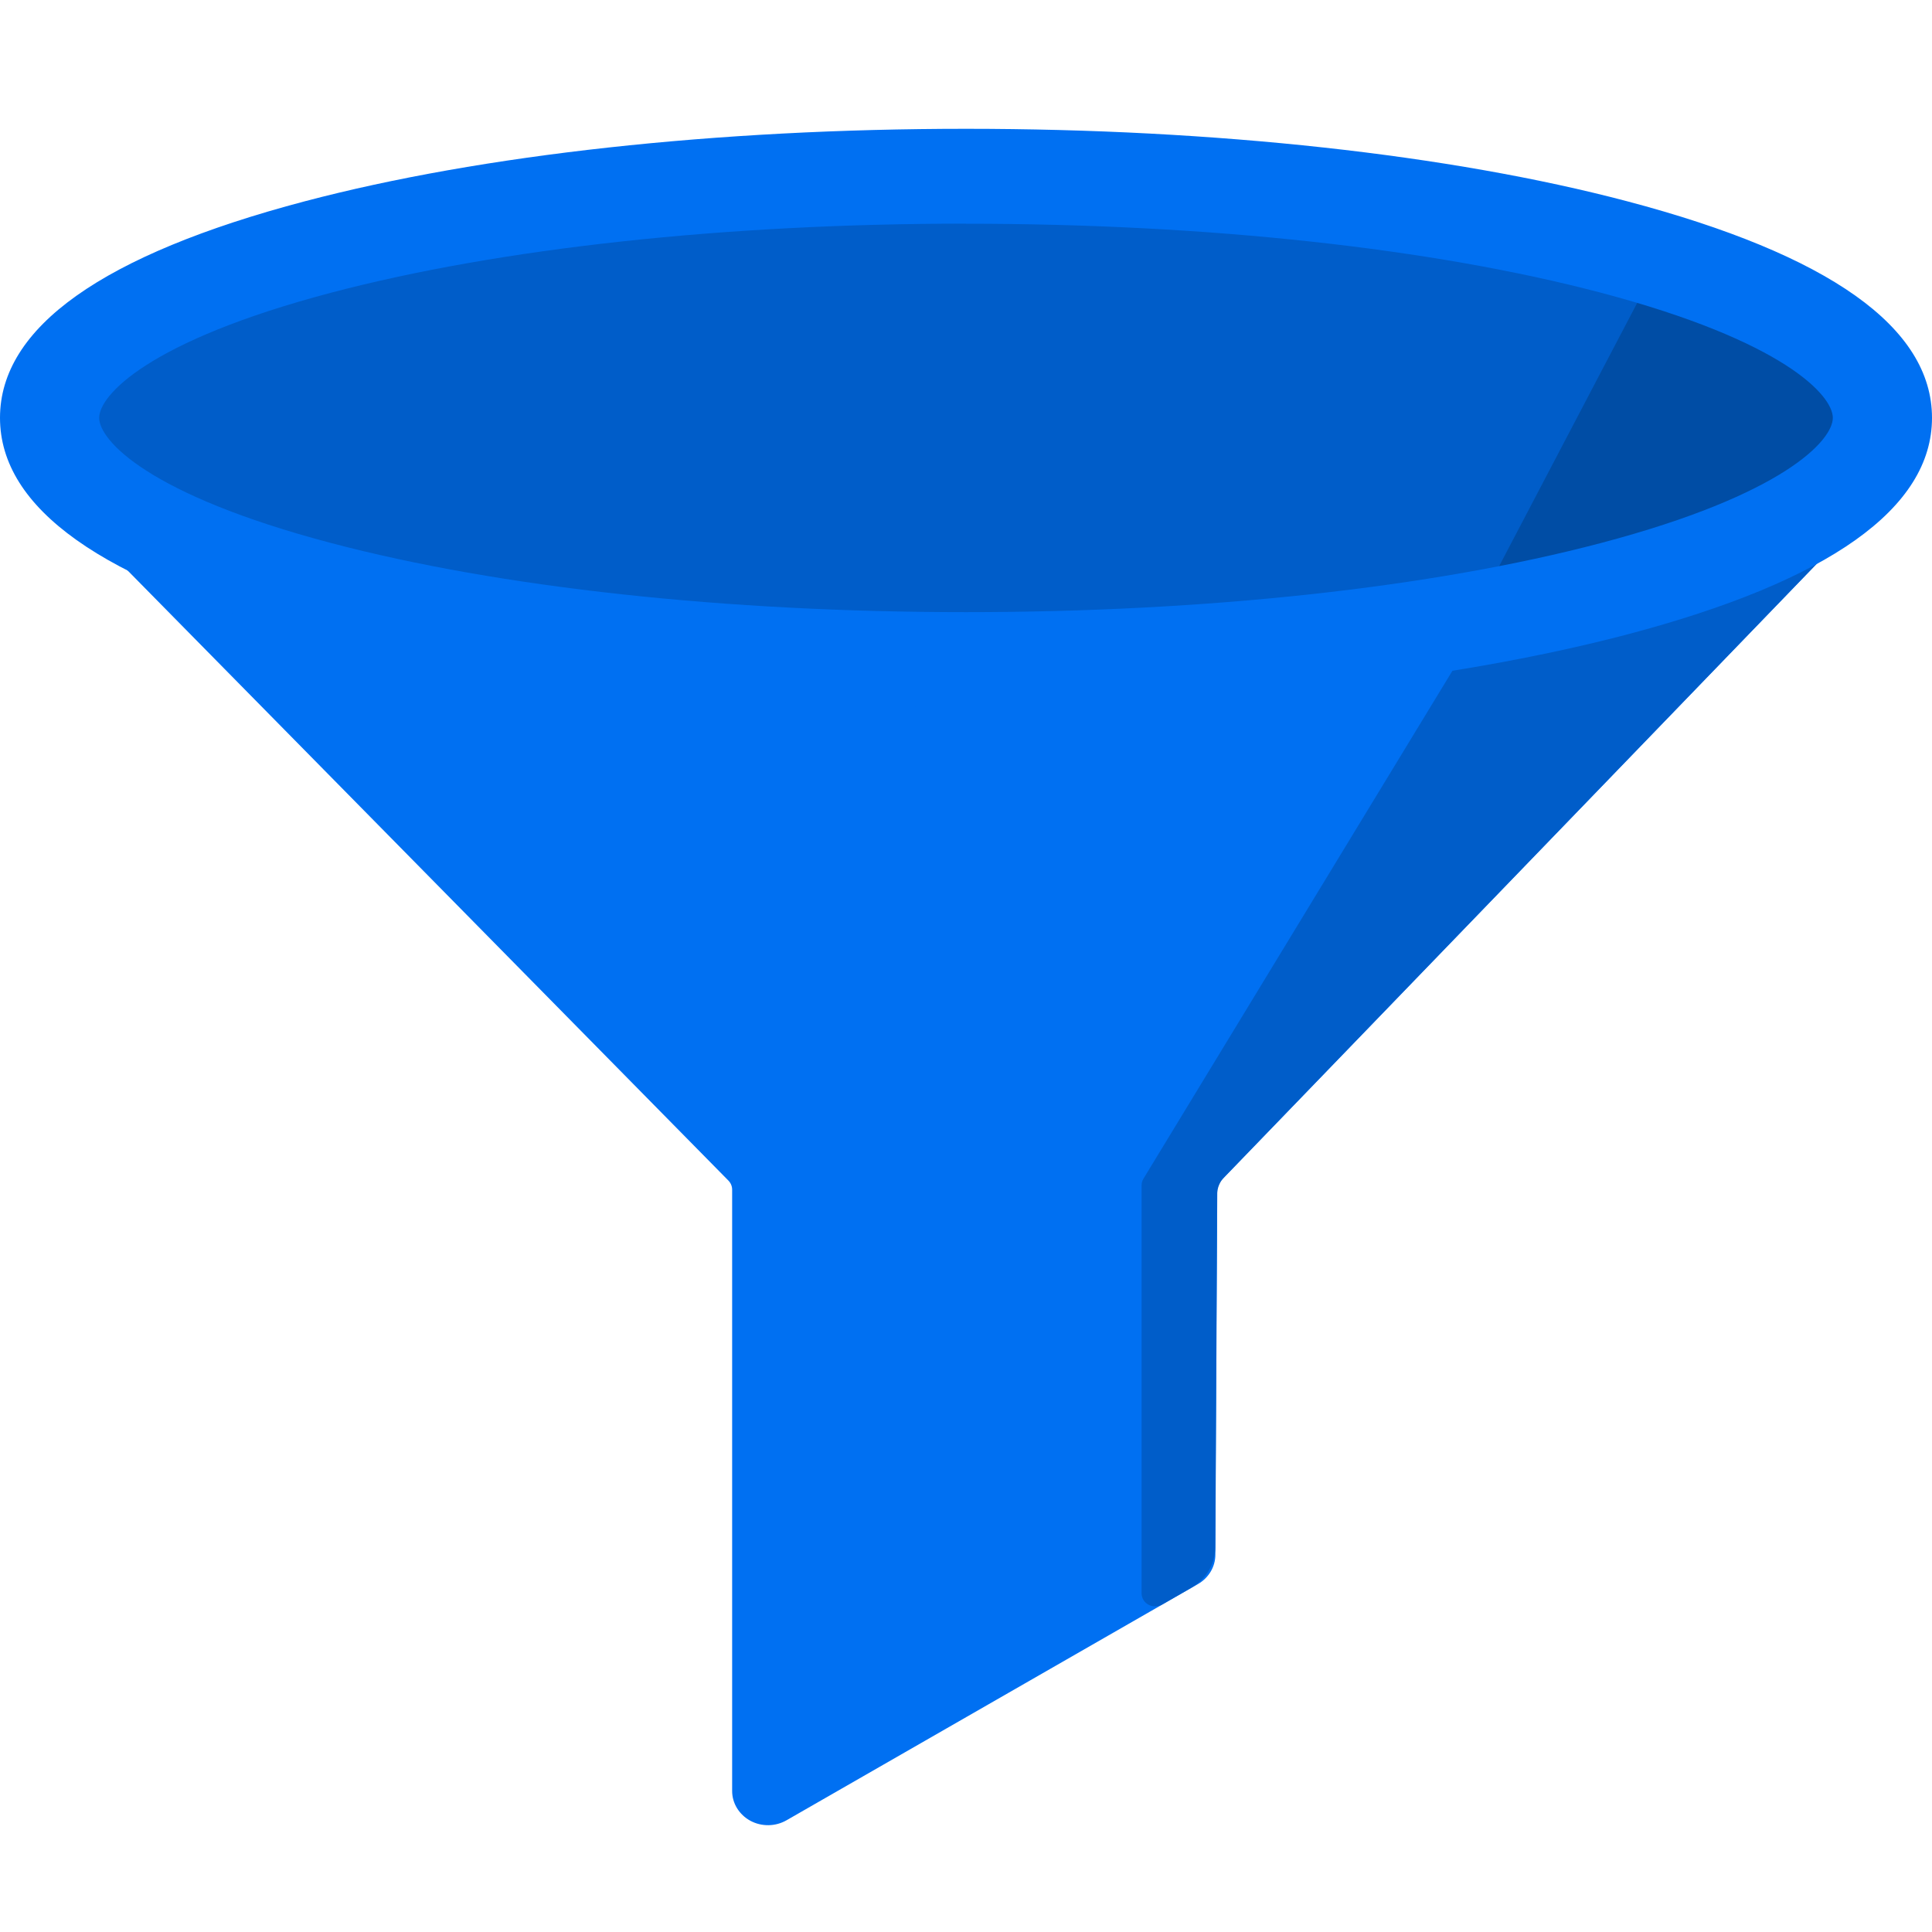
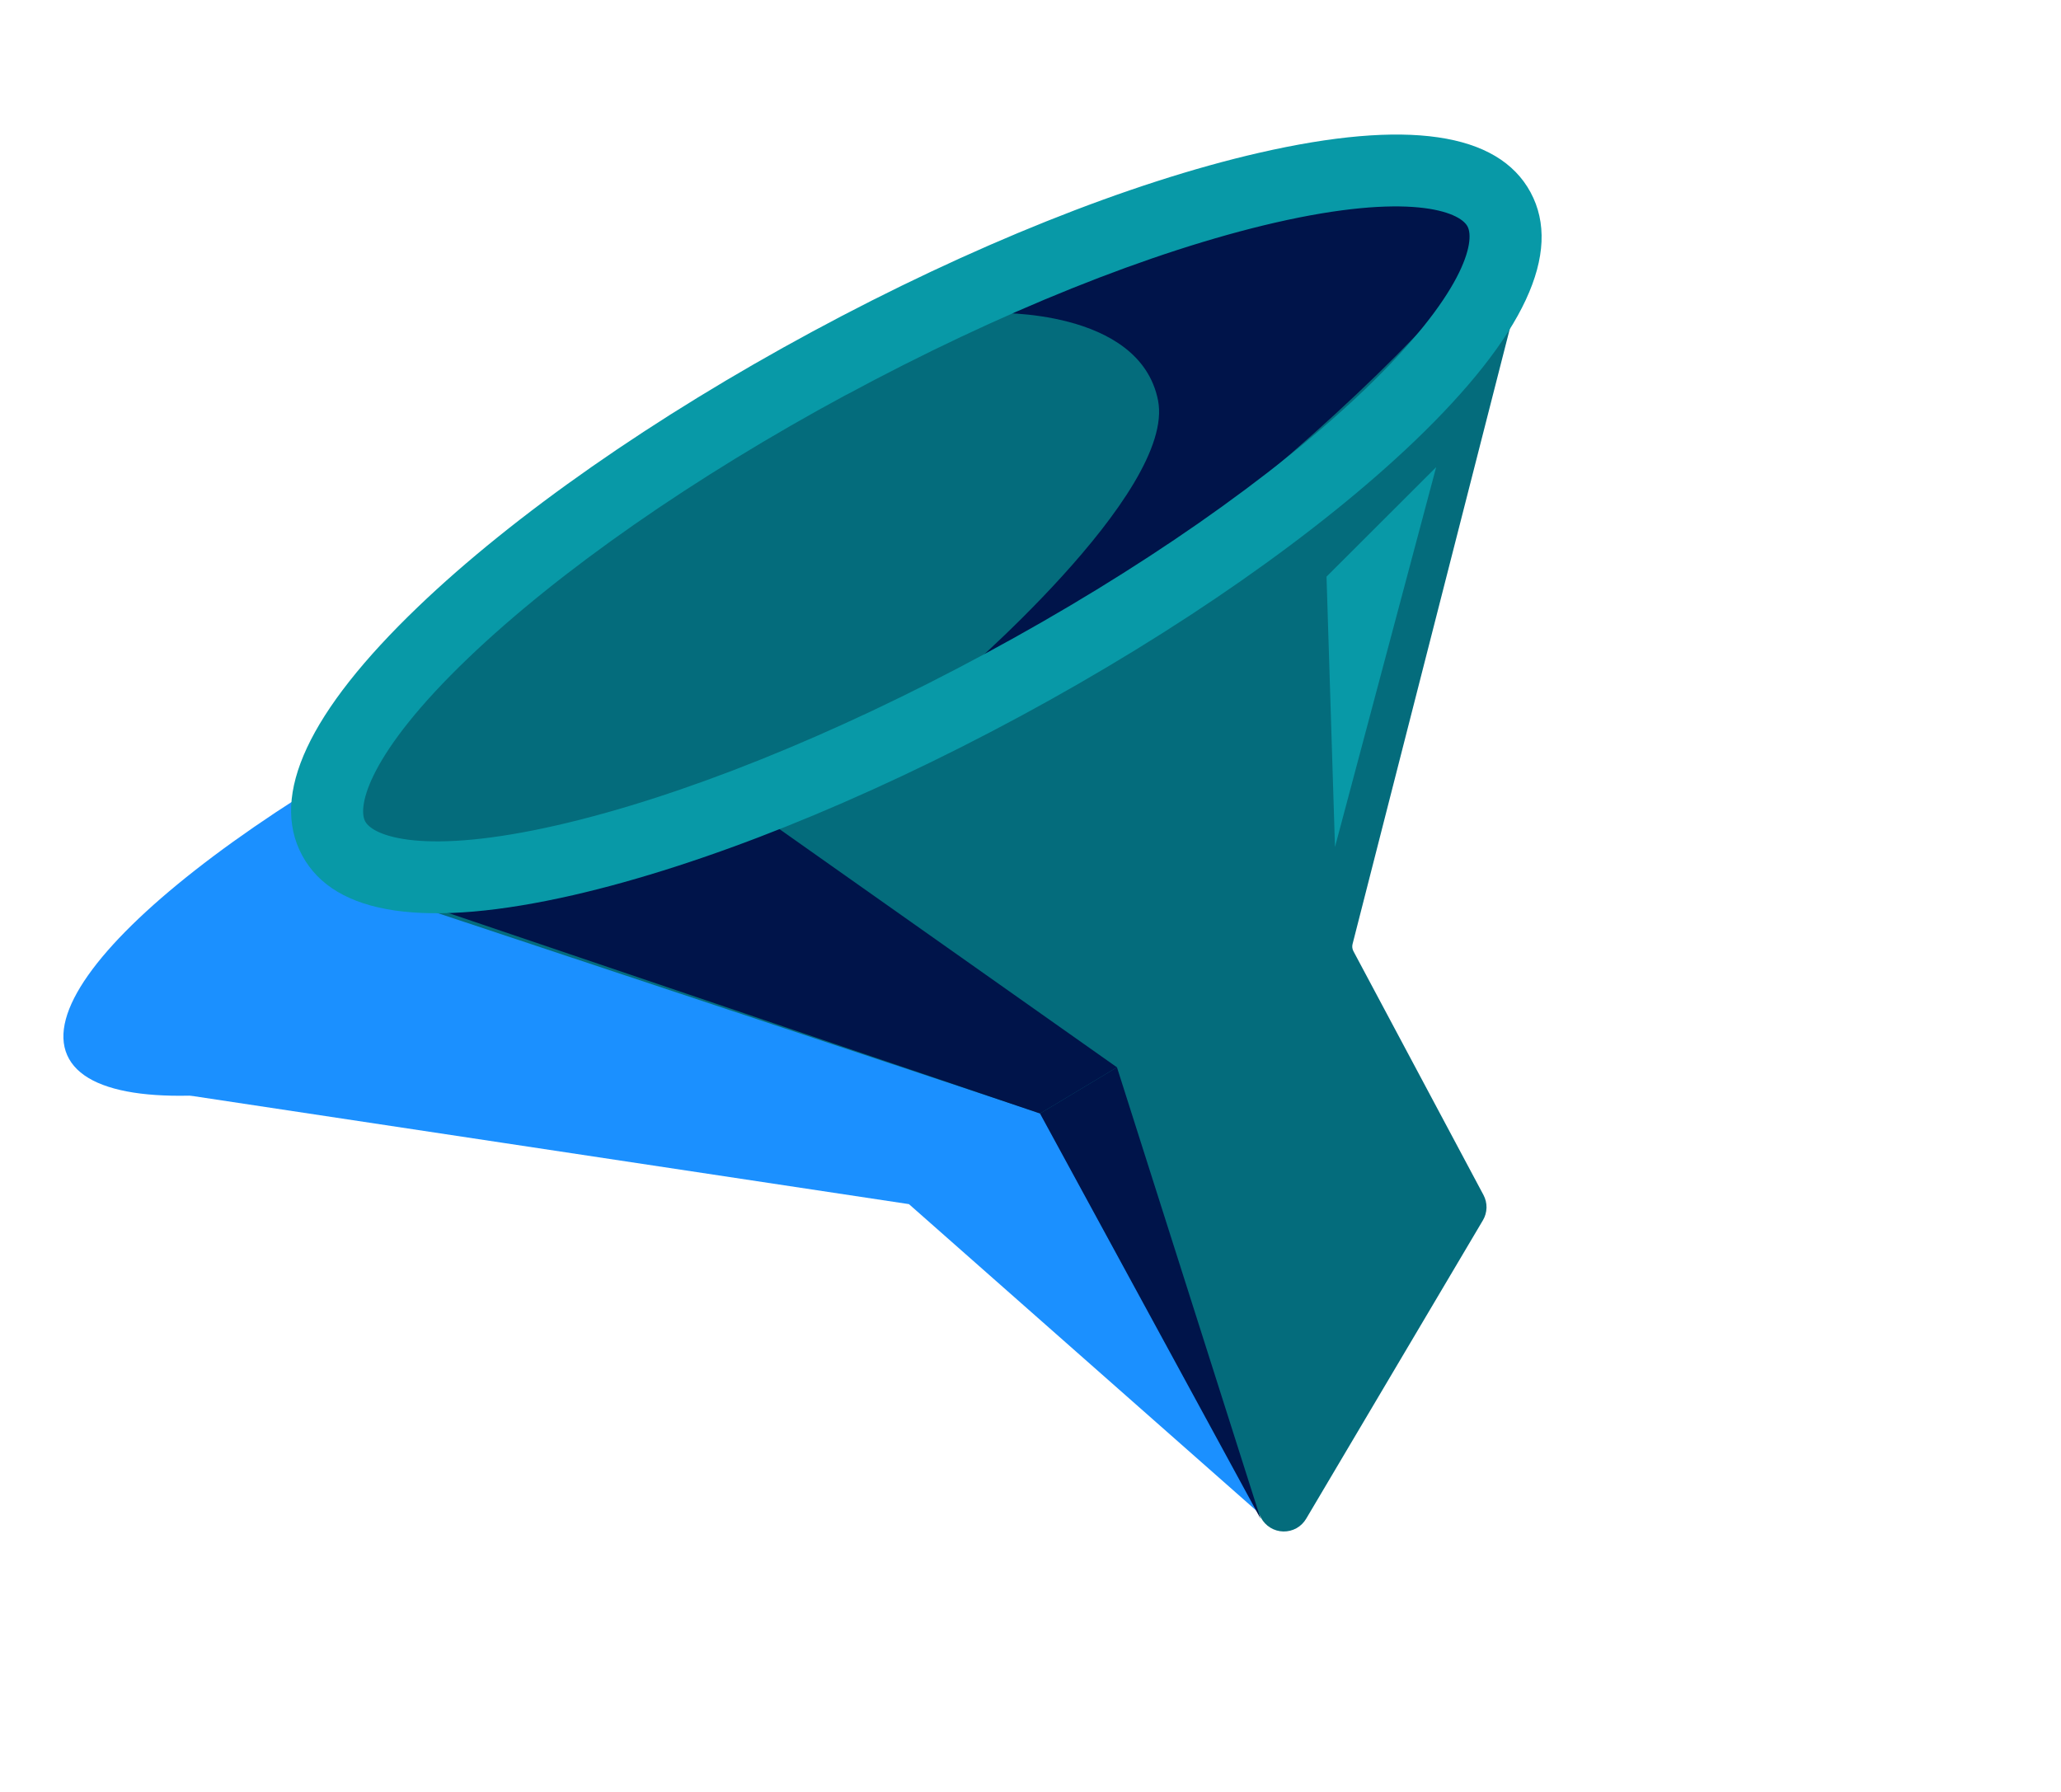
- <svg xmlns="http://www.w3.org/2000/svg" width="45" height="45" viewBox="0 0 45 45" fill="none">
-   <path d="M2.822 13.135L16.966 27.498C17.022 27.555 17.053 27.631 17.053 27.709V41.711C17.052 41.853 17.091 41.992 17.166 42.115C17.241 42.237 17.348 42.339 17.477 42.409C17.606 42.479 17.753 42.514 17.901 42.512C18.049 42.51 18.194 42.47 18.321 42.397L27.901 36.897C28.025 36.826 28.127 36.726 28.199 36.606C28.27 36.487 28.308 36.352 28.308 36.214L28.353 27.709C28.353 27.632 28.383 27.558 28.438 27.502L42.877 12.552L2.822 13.135Z" fill="#0070F2" />
-   <path d="M26.59 27.615V37.112C26.59 37.166 26.605 37.219 26.633 37.265C26.661 37.311 26.701 37.35 26.75 37.376C26.799 37.403 26.854 37.416 26.91 37.415C26.966 37.415 27.021 37.4 27.069 37.372L27.748 36.982C27.918 36.884 28.058 36.746 28.155 36.582C28.253 36.417 28.305 36.231 28.305 36.042L28.348 27.824C28.35 27.671 28.41 27.525 28.518 27.413L42.376 13.066C42.417 13.023 42.445 12.968 42.455 12.91C42.465 12.851 42.457 12.791 42.431 12.737C42.406 12.683 42.365 12.637 42.312 12.605C42.26 12.573 42.2 12.557 42.138 12.558C42.103 12.558 42.069 12.565 42.036 12.576L34.1 15.319C34.03 15.343 33.971 15.39 33.934 15.452L26.632 27.456C26.603 27.505 26.589 27.559 26.59 27.615Z" fill="#005DC9" />
-   <path d="M22.499 15.361C34.288 15.361 43.844 12.841 43.844 9.733C43.844 6.624 34.288 4.104 22.499 4.104C10.711 4.104 1.154 6.624 1.154 9.733C1.154 12.841 10.711 15.361 22.499 15.361Z" fill="#005DC9" />
-   <path d="M43.844 9.738C43.844 8.332 41.888 7.047 38.655 6.061L34.263 14.436C40.035 13.423 43.844 11.695 43.844 9.738Z" fill="#004DA5" />
-   <path d="M22.499 16.466C16.698 16.466 11.229 15.866 7.101 14.778C2.389 13.535 0 11.839 0 9.732C0 7.626 2.388 5.932 7.101 4.688C11.229 3.6 16.698 3 22.499 3C28.301 3 33.777 3.6 37.899 4.688C42.611 5.932 45 7.628 45 9.732C45 11.837 42.612 13.535 37.899 14.778C33.771 15.862 28.302 16.466 22.499 16.466ZM22.499 5.209C16.899 5.209 11.648 5.78 7.715 6.817C3.439 7.945 2.31 9.213 2.31 9.732C2.31 10.252 3.439 11.522 7.715 12.649C11.648 13.687 16.904 14.258 22.499 14.258C28.095 14.258 33.351 13.687 37.285 12.649C41.56 11.522 42.69 10.253 42.69 9.732C42.69 9.212 41.56 7.945 37.285 6.817C33.351 5.78 28.101 5.211 22.499 5.211V5.209Z" fill="#0070F2" />
+ <svg xmlns="http://www.w3.org/2000/svg" width="46" height="40" viewBox="0 0 46 40" fill="none">
+   <path d="M20.287 26.879L28.345 33.99L26.054 25.514L15.286 21.848L13.545 10.423L3.913 24.407L20.287 26.879Z" fill="#1B90FF" />
+   <ellipse cx="14.868" cy="17.645" rx="14.616" ry="3.709" transform="rotate(-23.849 14.8681 17.645)" fill="#1B90FF" />
+   <path d="M9.635 20.338L23.198 24.845C23.252 24.863 23.297 24.901 23.323 24.951L28.145 33.881C28.193 33.971 28.265 34.047 28.353 34.101C28.44 34.155 28.541 34.184 28.643 34.186C28.746 34.188 28.847 34.163 28.937 34.113C29.027 34.063 29.101 33.989 29.153 33.901L33.096 27.242C33.148 27.156 33.175 27.059 33.178 26.959C33.18 26.859 33.156 26.761 33.109 26.673L30.208 21.234C30.182 21.185 30.174 21.128 30.188 21.074L33.838 6.79L9.635 20.338Z" fill="#046C7C" />
+   <path d="M22.39 15.284C29.572 11.407 34.527 6.656 33.456 4.673C32.386 2.691 25.696 4.227 18.514 8.105C11.332 11.982 6.377 16.733 7.447 18.716C8.518 20.698 15.208 19.162 22.39 15.284Z" fill="#046C7C" />
+   <path d="M23.212 24.856L9.695 20.274L17.141 18.327L24.93 23.825L23.212 24.856Z" fill="#00144A" />
+   <path d="M33.458 4.677C32.974 3.781 23.785 5.498 22.181 6.987C22.181 6.987 25.434 6.873 25.846 8.935C26.259 10.996 21.265 15.235 21.265 15.235C24.472 14.433 34.132 5.925 33.458 4.677Z" fill="#00144A" />
+   <path d="M22.771 15.989C19.236 17.897 15.697 19.313 12.808 19.978C9.509 20.734 7.469 20.439 6.744 19.095C6.019 17.752 6.89 15.886 9.333 13.543C11.474 11.491 14.599 9.309 18.134 7.401C21.669 5.493 25.211 4.074 28.098 3.412C31.396 2.655 33.436 2.951 34.161 4.293C34.885 5.636 34.015 7.504 31.572 9.847C29.43 11.896 26.306 14.08 22.771 15.989ZM18.894 8.809C15.483 10.651 12.48 12.743 10.441 14.698C8.224 16.824 7.973 18.005 8.151 18.336C8.33 18.667 9.456 19.105 12.449 18.418C15.202 17.786 18.601 16.421 22.01 14.58C25.419 12.74 28.425 10.647 30.465 8.691C32.681 6.566 32.932 5.385 32.753 5.053C32.574 4.721 31.449 4.285 28.456 4.971C25.702 5.604 22.308 6.969 18.895 8.811L18.894 8.809Z" fill="#0899A7" />
+   <path d="M24.93 23.825L23.212 24.856L28.137 33.905L24.93 23.825Z" fill="#00144A" />
+   <path d="M29.607 12.872L29.796 18.907L32.054 10.428L29.607 12.872Z" fill="#0899A7" />
</svg>
